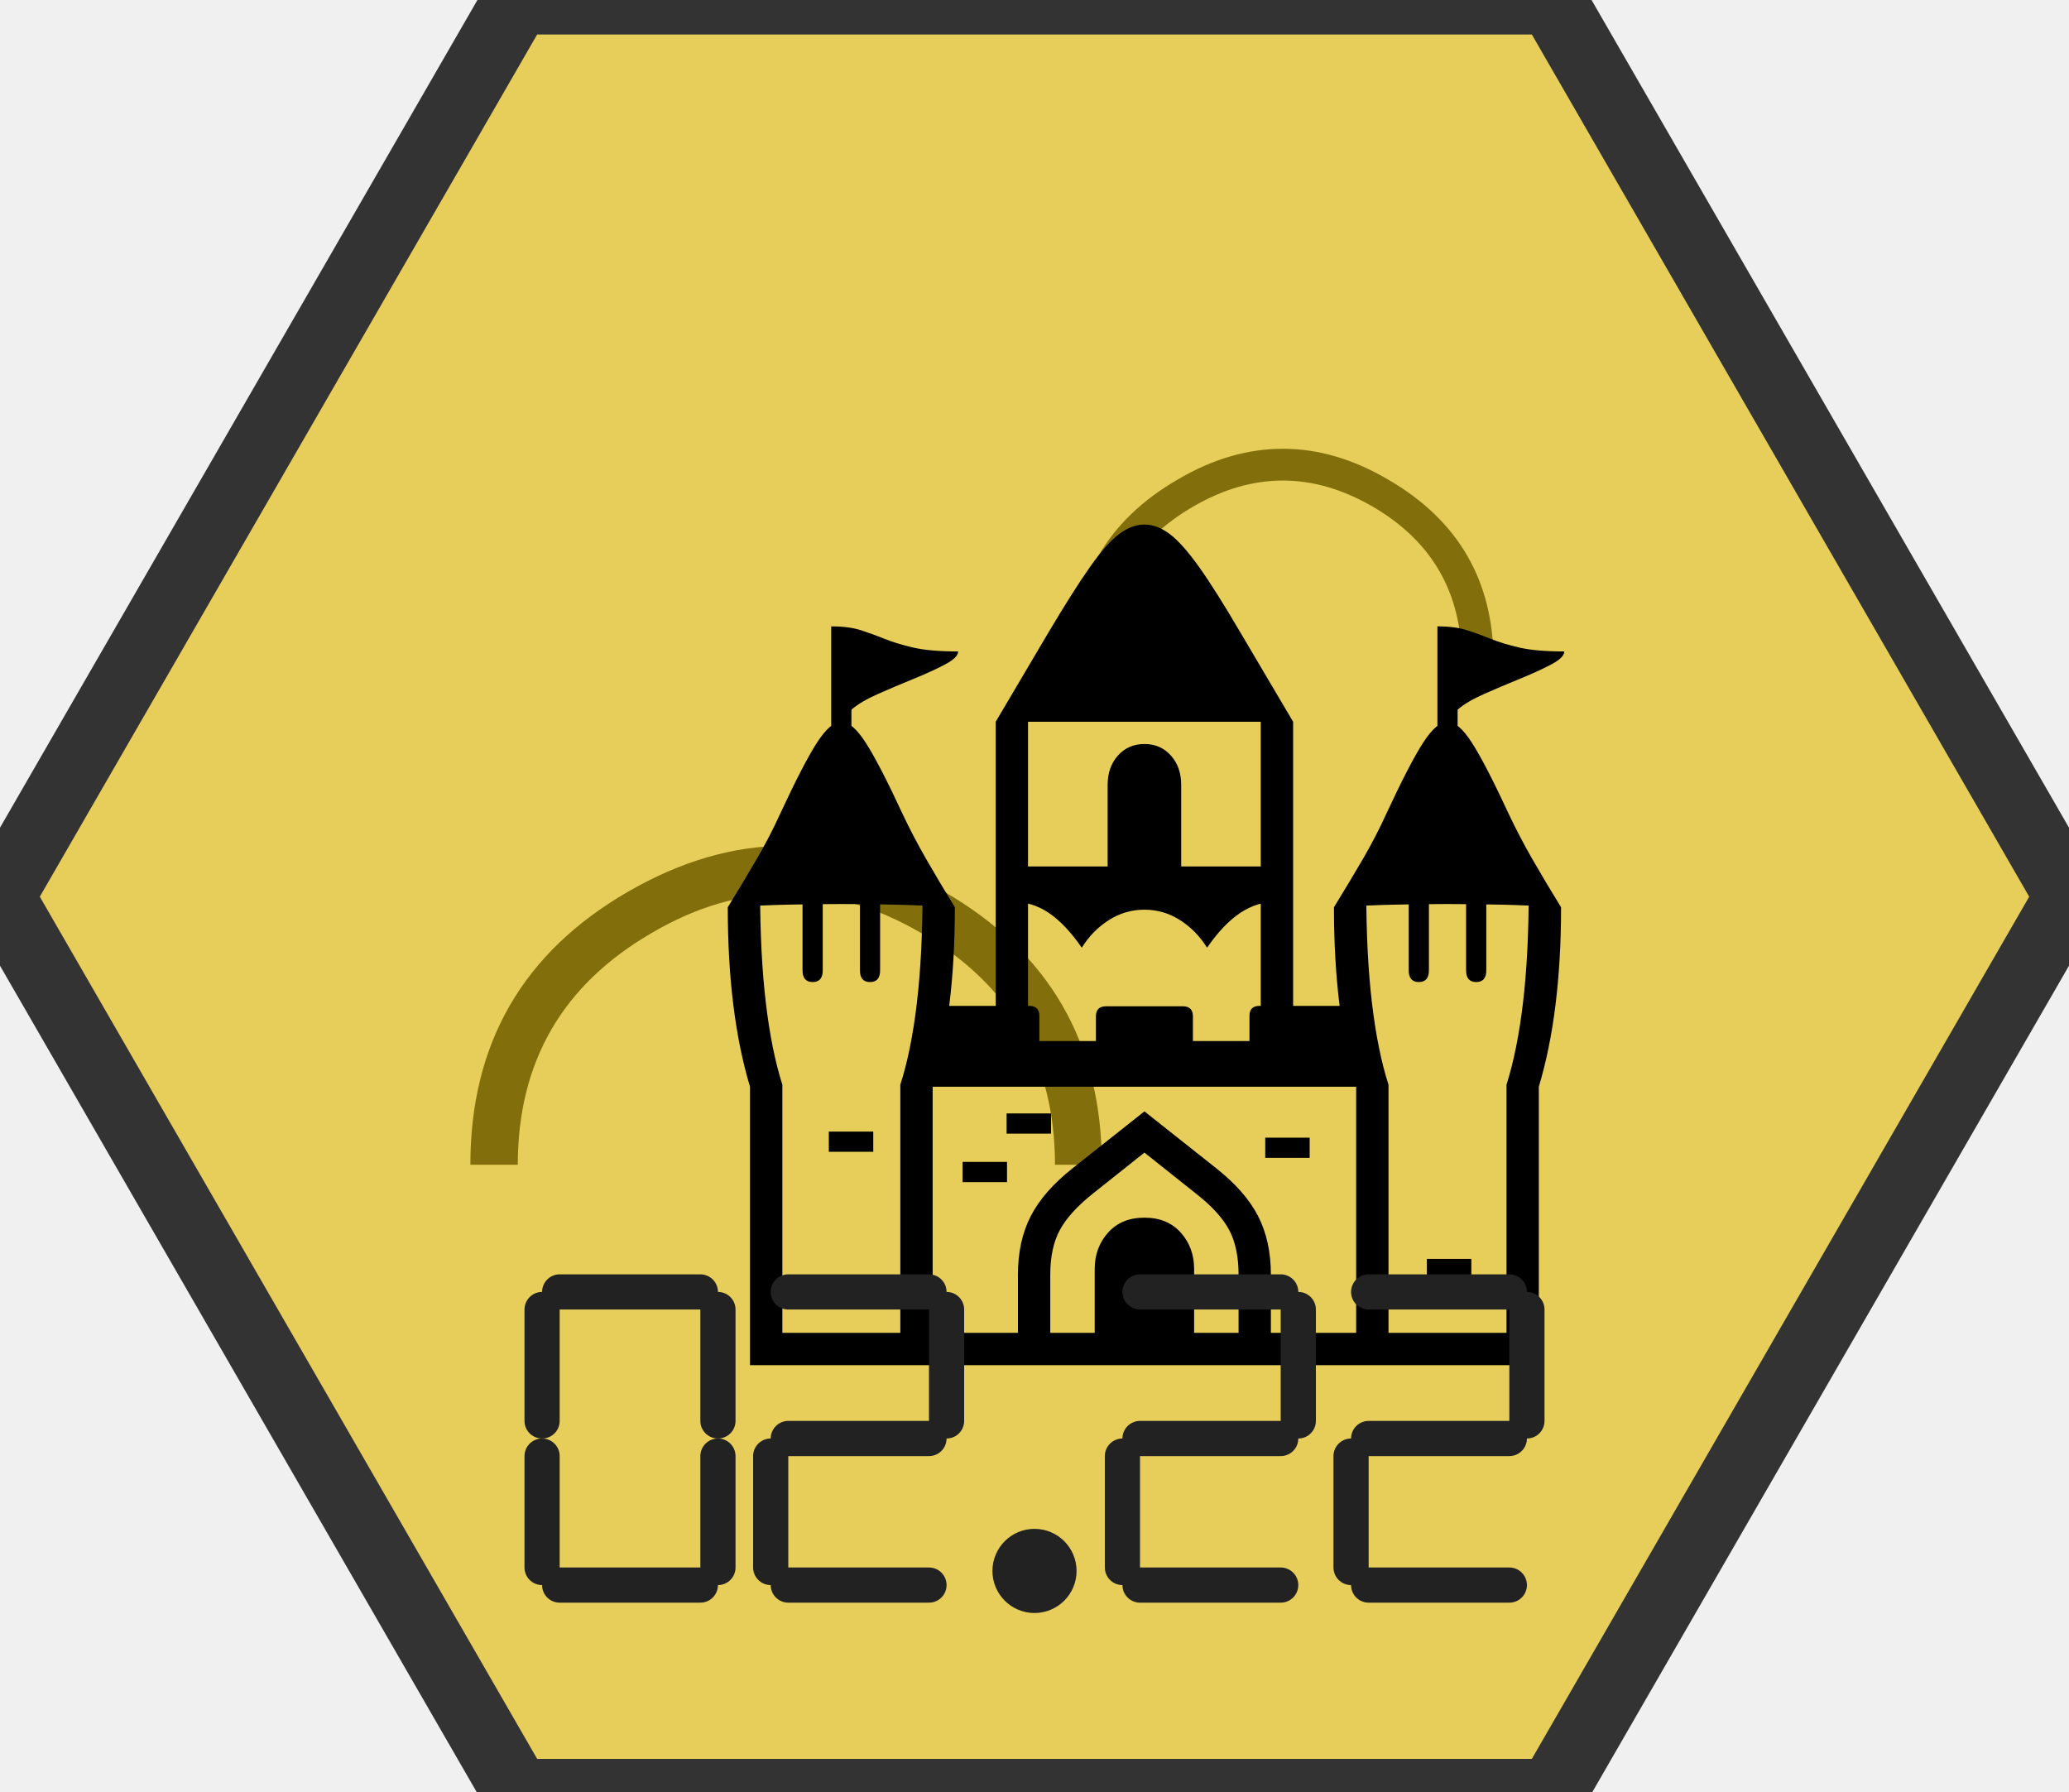
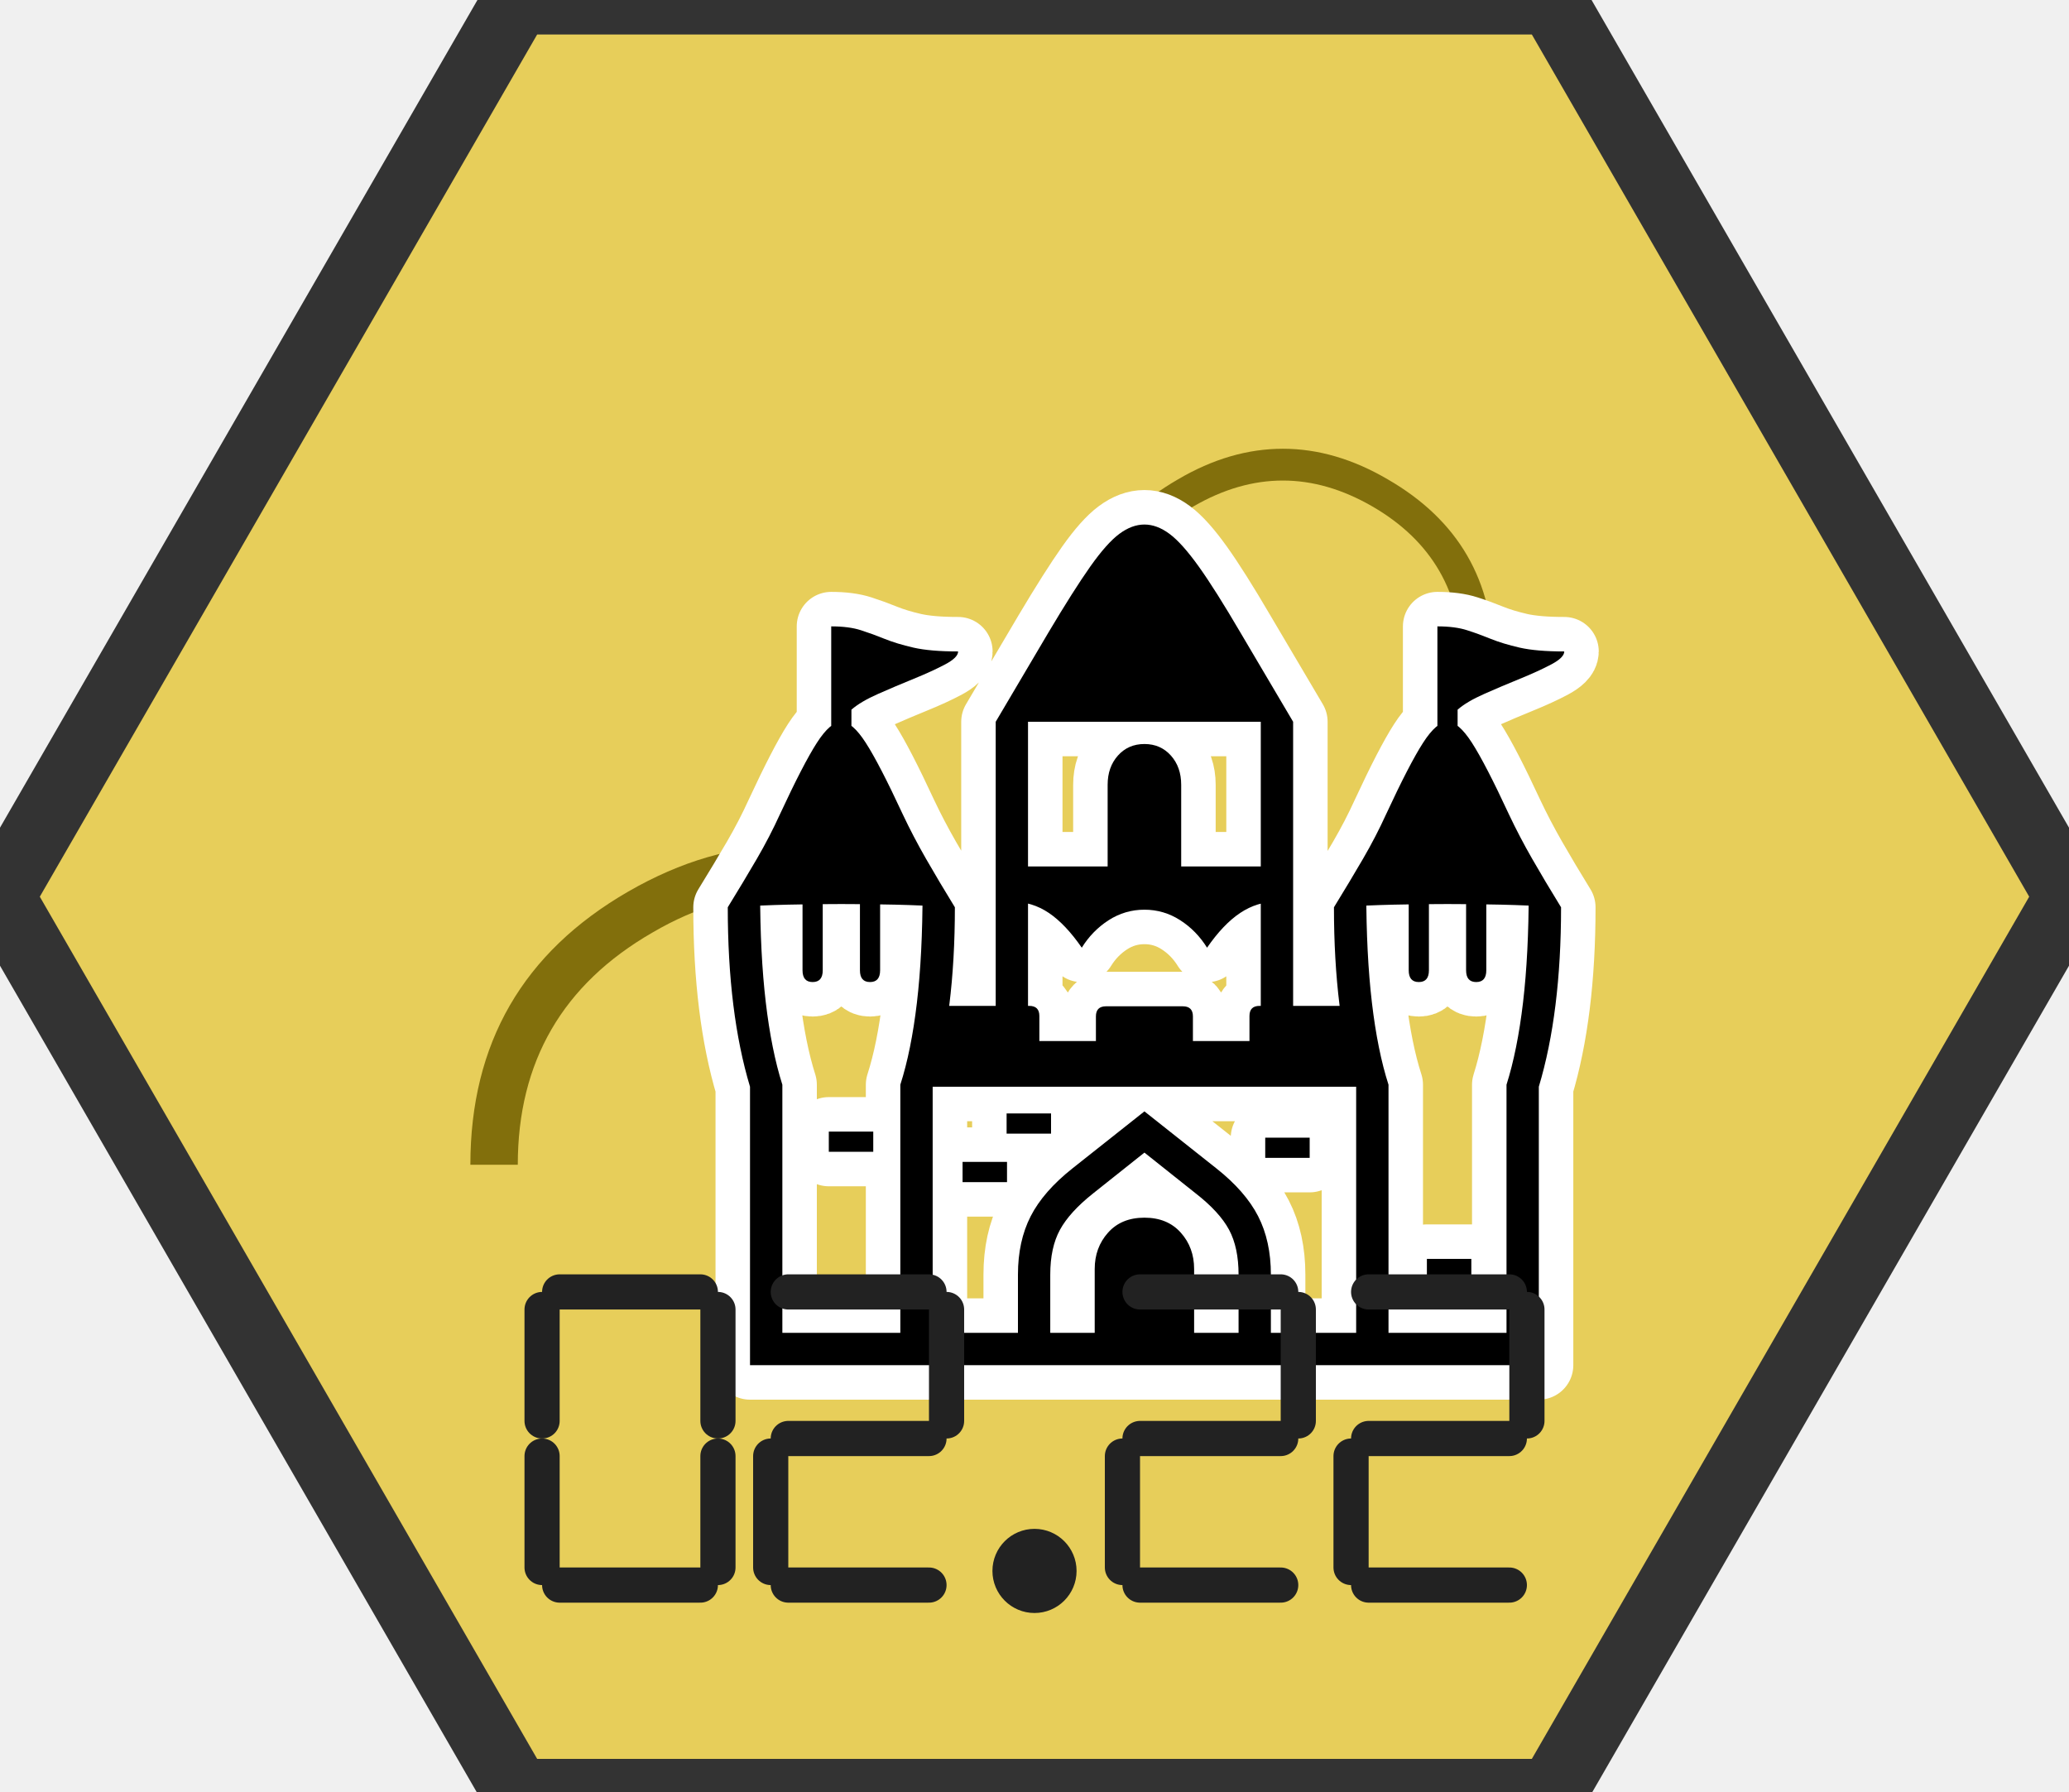
<svg xmlns="http://www.w3.org/2000/svg" xmlns:xlink="http://www.w3.org/1999/xlink" width="60.00" height="51.96" viewBox="0 0 60.00 51.96">
  <a xlink:href="/wiki/02-22/">
    <polygon points="15.0,0.0 45.0,0.0 60.0,26.0 45.0,52.0 15.0,52.0 0.0,26.0" fill="#e7ce5a" stroke="#333333" stroke-width="2" />
    <text x="22.8" y="33.2" text-anchor="middle" dominant-baseline="middle" font-size="24" font-family="system-ui, sans-serif" fill="#826f0c">◠︎</text>
    <text x="37.2" y="18.8" text-anchor="middle" dominant-baseline="middle" font-size="16.0" font-family="system-ui, sans-serif" fill="#826f0c">◠︎</text>
    <g transform="translate(18.0,35.6)">
-       <path d="M3.75 3.984V-4.09Q3.105 -6.234 3.105 -9.293L4.043 -9.762Q4.043 -7.934 4.207 -6.539Q4.371 -5.145 4.688 -4.148V3.047H25.688V-4.148Q26.004 -5.145 26.168 -6.539Q26.332 -7.934 26.332 -9.762L27.27 -9.293Q27.27 -6.234 26.625 -4.09V3.984ZM6.035 -2.203V-2.789H7.324V-2.203ZM8.109 3.516V-4.148Q8.426 -5.133 8.59 -6.527Q8.754 -7.922 8.754 -9.762L9.691 -9.293Q9.691 -6.234 9.047 -4.09V3.516ZM9.914 -1.324V-1.91H11.203V-1.324ZM13.746 3.516V1.195Q13.746 0.574 14.133 0.141Q14.52 -0.293 15.188 -0.293Q15.855 -0.293 16.242 0.141Q16.629 0.574 16.629 1.195V3.516ZM5.566 -7.125Q5.273 -7.125 5.273 -7.465V-9.879H5.859V-7.465Q5.859 -7.125 5.566 -7.125ZM11.191 -2.73V-3.316H12.48V-2.73ZM11.52 3.516V1.359Q11.52 0.387 11.889 -0.334Q12.258 -1.055 13.102 -1.723L15.188 -3.375L17.273 -1.723Q18.117 -1.055 18.486 -0.334Q18.855 0.387 18.855 1.359V3.516H17.918V1.359Q17.918 0.574 17.643 0.059Q17.367 -0.457 16.676 -0.996L15.188 -2.18L13.699 -0.996Q13.02 -0.457 12.738 0.059Q12.457 0.574 12.457 1.359V3.516ZM7.23 -7.125Q6.938 -7.125 6.938 -7.465V-9.879H7.523V-7.465Q7.523 -7.125 7.23 -7.125ZM3.105 -9.293Q3.574 -10.055 3.949 -10.699Q4.324 -11.344 4.617 -11.988Q5.297 -13.453 5.689 -14.062Q6.082 -14.672 6.398 -14.672Q6.715 -14.672 7.107 -14.062Q7.5 -13.453 8.18 -11.988Q8.484 -11.344 8.854 -10.699Q9.223 -10.055 9.691 -9.293Q8.719 -9.352 7.957 -9.369Q7.195 -9.387 6.398 -9.387Q5.613 -9.387 4.846 -9.369Q4.078 -9.352 3.105 -9.293ZM8.836 -4.09 9.188 -6.434H11.848Q12.141 -6.434 12.141 -6.141V-5.414H13.781V-6.129Q13.781 -6.422 14.074 -6.422H16.301Q16.594 -6.422 16.594 -6.129V-5.414H18.234V-6.141Q18.234 -6.434 18.527 -6.434H21.352L21.703 -4.09ZM18.691 -2.027V-2.613H19.98V-2.027ZM23.379 1.488V0.902H24.668V1.488ZM6.105 -13.359V-17.438Q6.621 -17.438 6.967 -17.326Q7.312 -17.215 7.658 -17.074Q8.004 -16.934 8.49 -16.822Q8.977 -16.711 9.785 -16.711Q9.785 -16.535 9.41 -16.336Q9.035 -16.137 8.502 -15.92Q7.969 -15.703 7.465 -15.48Q6.961 -15.258 6.691 -15.023V-13.359ZM13.371 -8.121Q12.902 -8.801 12.416 -9.129Q11.93 -9.457 11.344 -9.457V-10.477H19.031V-9.457Q18.457 -9.457 17.965 -9.129Q17.473 -8.801 17.004 -8.121Q16.699 -8.613 16.225 -8.918Q15.75 -9.223 15.188 -9.223Q14.625 -9.223 14.15 -8.918Q13.676 -8.613 13.371 -8.121ZM21.328 3.516V-4.09Q20.684 -6.234 20.684 -9.293L21.621 -9.762Q21.621 -7.922 21.785 -6.527Q21.949 -5.133 22.266 -4.148V3.516ZM18.562 -4.406V-14.906L19.5 -14.672V-4.406ZM14.121 -10.02V-12.844Q14.121 -13.359 14.42 -13.693Q14.719 -14.027 15.188 -14.027Q15.656 -14.027 15.955 -13.693Q16.254 -13.359 16.254 -12.844V-10.02ZM23.145 -7.125Q22.852 -7.125 22.852 -7.465V-9.879H23.438V-7.465Q23.438 -7.125 23.145 -7.125ZM10.875 -14.672 12.398 -17.25Q13.137 -18.492 13.617 -19.172Q14.098 -19.852 14.461 -20.121Q14.824 -20.391 15.188 -20.391Q15.551 -20.391 15.914 -20.121Q16.277 -19.852 16.764 -19.172Q17.25 -18.492 17.977 -17.25L19.5 -14.672ZM24.809 -7.125Q24.516 -7.125 24.516 -7.465V-9.879H25.102V-7.465Q25.102 -7.125 24.809 -7.125ZM20.684 -9.293Q21.152 -10.055 21.527 -10.699Q21.902 -11.344 22.195 -11.988Q22.875 -13.453 23.268 -14.062Q23.66 -14.672 23.977 -14.672Q24.293 -14.672 24.686 -14.062Q25.078 -13.453 25.758 -11.988Q26.062 -11.344 26.432 -10.699Q26.801 -10.055 27.27 -9.293Q26.297 -9.352 25.535 -9.369Q24.773 -9.387 23.977 -9.387Q23.191 -9.387 22.424 -9.369Q21.656 -9.352 20.684 -9.293ZM23.684 -13.359V-17.438Q24.199 -17.438 24.545 -17.326Q24.891 -17.215 25.236 -17.074Q25.582 -16.934 26.068 -16.822Q26.555 -16.711 27.363 -16.711Q27.363 -16.535 26.988 -16.336Q26.613 -16.137 26.08 -15.92Q25.547 -15.703 25.043 -15.48Q24.539 -15.258 24.27 -15.023V-13.359ZM10.875 -4.406V-14.672L11.812 -14.906V-4.406Z" fill="#000000" />
+       <path d="M3.75 3.984V-4.09Q3.105 -6.234 3.105 -9.293L4.043 -9.762Q4.043 -7.934 4.207 -6.539Q4.371 -5.145 4.688 -4.148V3.047H25.688V-4.148Q26.004 -5.145 26.168 -6.539Q26.332 -7.934 26.332 -9.762L27.27 -9.293Q27.27 -6.234 26.625 -4.09V3.984ZM6.035 -2.203V-2.789H7.324V-2.203ZM8.109 3.516V-4.148Q8.426 -5.133 8.59 -6.527Q8.754 -7.922 8.754 -9.762L9.691 -9.293Q9.691 -6.234 9.047 -4.09V3.516ZM9.914 -1.324V-1.91H11.203V-1.324ZM13.746 3.516V1.195Q13.746 0.574 14.133 0.141Q14.52 -0.293 15.188 -0.293Q15.855 -0.293 16.242 0.141Q16.629 0.574 16.629 1.195V3.516ZM5.566 -7.125Q5.273 -7.125 5.273 -7.465V-9.879H5.859V-7.465Q5.859 -7.125 5.566 -7.125ZM11.191 -2.73V-3.316H12.48V-2.73ZM11.52 3.516V1.359Q11.52 0.387 11.889 -0.334Q12.258 -1.055 13.102 -1.723L15.188 -3.375L17.273 -1.723Q18.117 -1.055 18.486 -0.334Q18.855 0.387 18.855 1.359V3.516H17.918V1.359Q17.918 0.574 17.643 0.059Q17.367 -0.457 16.676 -0.996L15.188 -2.18L13.699 -0.996Q13.02 -0.457 12.738 0.059Q12.457 0.574 12.457 1.359V3.516ZM7.23 -7.125Q6.938 -7.125 6.938 -7.465V-9.879H7.523V-7.465Q7.523 -7.125 7.23 -7.125ZM3.105 -9.293Q3.574 -10.055 3.949 -10.699Q4.324 -11.344 4.617 -11.988Q5.297 -13.453 5.689 -14.062Q6.082 -14.672 6.398 -14.672Q6.715 -14.672 7.107 -14.062Q7.5 -13.453 8.18 -11.988Q8.484 -11.344 8.854 -10.699Q9.223 -10.055 9.691 -9.293Q8.719 -9.352 7.957 -9.369Q7.195 -9.387 6.398 -9.387Q5.613 -9.387 4.846 -9.369Q4.078 -9.352 3.105 -9.293ZM8.836 -4.09 9.188 -6.434H11.848Q12.141 -6.434 12.141 -6.141V-5.414H13.781V-6.129Q13.781 -6.422 14.074 -6.422H16.301Q16.594 -6.422 16.594 -6.129V-5.414H18.234V-6.141Q18.234 -6.434 18.527 -6.434H21.352L21.703 -4.09ZM18.691 -2.027V-2.613H19.98V-2.027ZM23.379 1.488V0.902H24.668V1.488ZM6.105 -13.359V-17.438Q6.621 -17.438 6.967 -17.326Q7.312 -17.215 7.658 -17.074Q8.004 -16.934 8.49 -16.822Q8.977 -16.711 9.785 -16.711Q9.785 -16.535 9.41 -16.336Q9.035 -16.137 8.502 -15.92Q7.969 -15.703 7.465 -15.48Q6.961 -15.258 6.691 -15.023V-13.359ZM13.371 -8.121Q12.902 -8.801 12.416 -9.129Q11.93 -9.457 11.344 -9.457V-10.477H19.031V-9.457Q18.457 -9.457 17.965 -9.129Q17.473 -8.801 17.004 -8.121Q16.699 -8.613 16.225 -8.918Q15.75 -9.223 15.188 -9.223Q14.625 -9.223 14.15 -8.918Q13.676 -8.613 13.371 -8.121ZM21.328 3.516V-4.09Q20.684 -6.234 20.684 -9.293L21.621 -9.762Q21.621 -7.922 21.785 -6.527Q21.949 -5.133 22.266 -4.148V3.516ZM18.562 -4.406V-14.906L19.5 -14.672V-4.406ZM14.121 -10.02V-12.844Q14.121 -13.359 14.42 -13.693Q14.719 -14.027 15.188 -14.027Q15.656 -14.027 15.955 -13.693Q16.254 -13.359 16.254 -12.844V-10.02ZM23.145 -7.125Q22.852 -7.125 22.852 -7.465V-9.879H23.438V-7.465Q23.438 -7.125 23.145 -7.125ZM10.875 -14.672 12.398 -17.25Q13.137 -18.492 13.617 -19.172Q14.098 -19.852 14.461 -20.121Q14.824 -20.391 15.188 -20.391Q15.551 -20.391 15.914 -20.121Q16.277 -19.852 16.764 -19.172Q17.25 -18.492 17.977 -17.25L19.5 -14.672ZM24.809 -7.125Q24.516 -7.125 24.516 -7.465V-9.879H25.102V-7.465Q25.102 -7.125 24.809 -7.125ZM20.684 -9.293Q21.152 -10.055 21.527 -10.699Q21.902 -11.344 22.195 -11.988Q22.875 -13.453 23.268 -14.062Q23.66 -14.672 23.977 -14.672Q24.293 -14.672 24.686 -14.062Q25.078 -13.453 25.758 -11.988Q26.062 -11.344 26.432 -10.699Q26.801 -10.055 27.27 -9.293Q26.297 -9.352 25.535 -9.369Q24.773 -9.387 23.977 -9.387Q23.191 -9.387 22.424 -9.369Q21.656 -9.352 20.684 -9.293ZM23.684 -13.359V-17.438Q24.199 -17.438 24.545 -17.326Q24.891 -17.215 25.236 -17.074Q25.582 -16.934 26.068 -16.822Q26.555 -16.711 27.363 -16.711Q27.363 -16.535 26.988 -16.336Q26.613 -16.137 26.08 -15.92Q25.547 -15.703 25.043 -15.48Q24.539 -15.258 24.27 -15.023V-13.359ZM10.875 -4.406V-14.672L11.812 -14.906V-4.406Z" fill="#000000" stroke="#ffffff" stroke-width="2" paint-order="stroke fill" stroke-linejoin="round" stroke-linecap="round" />
    </g>
    <g fill="none" stroke="#222222" stroke-width="1.02" stroke-linecap="round" stroke-linejoin="round">
      <path d="M 16.23 37.46 L 20.31 37.46" />
      <path d="M 20.82 37.97 L 20.82 41.20" />
      <path d="M 20.82 42.22 L 20.82 45.45" />
      <path d="M 15.72 42.22 L 15.72 45.45" />
      <path d="M 16.23 45.96 L 20.31 45.96" />
      <path d="M 15.72 37.97 L 15.72 41.20" />
      <path d="M 22.86 37.46 L 26.94 37.46" />
      <path d="M 27.45 37.97 L 27.45 41.20" />
      <path d="M 22.86 41.71 L 26.94 41.71" />
      <path d="M 22.35 42.22 L 22.35 45.45" />
      <path d="M 22.86 45.96 L 26.94 45.96" />
      <circle cx="30.00" cy="45.55" r="0.71" fill="#222222" />
      <path d="M 33.06 37.46 L 37.14 37.46" />
      <path d="M 37.65 37.97 L 37.65 41.20" />
      <path d="M 33.06 41.71 L 37.14 41.71" />
      <path d="M 32.55 42.22 L 32.55 45.45" />
      <path d="M 33.06 45.96 L 37.14 45.96" />
      <path d="M 39.69 37.46 L 43.77 37.46" />
      <path d="M 44.28 37.97 L 44.28 41.20" />
      <path d="M 39.69 41.71 L 43.77 41.71" />
      <path d="M 39.18 42.22 L 39.18 45.45" />
      <path d="M 39.69 45.96 L 43.77 45.96" />
    </g>
  </a>
</svg>
